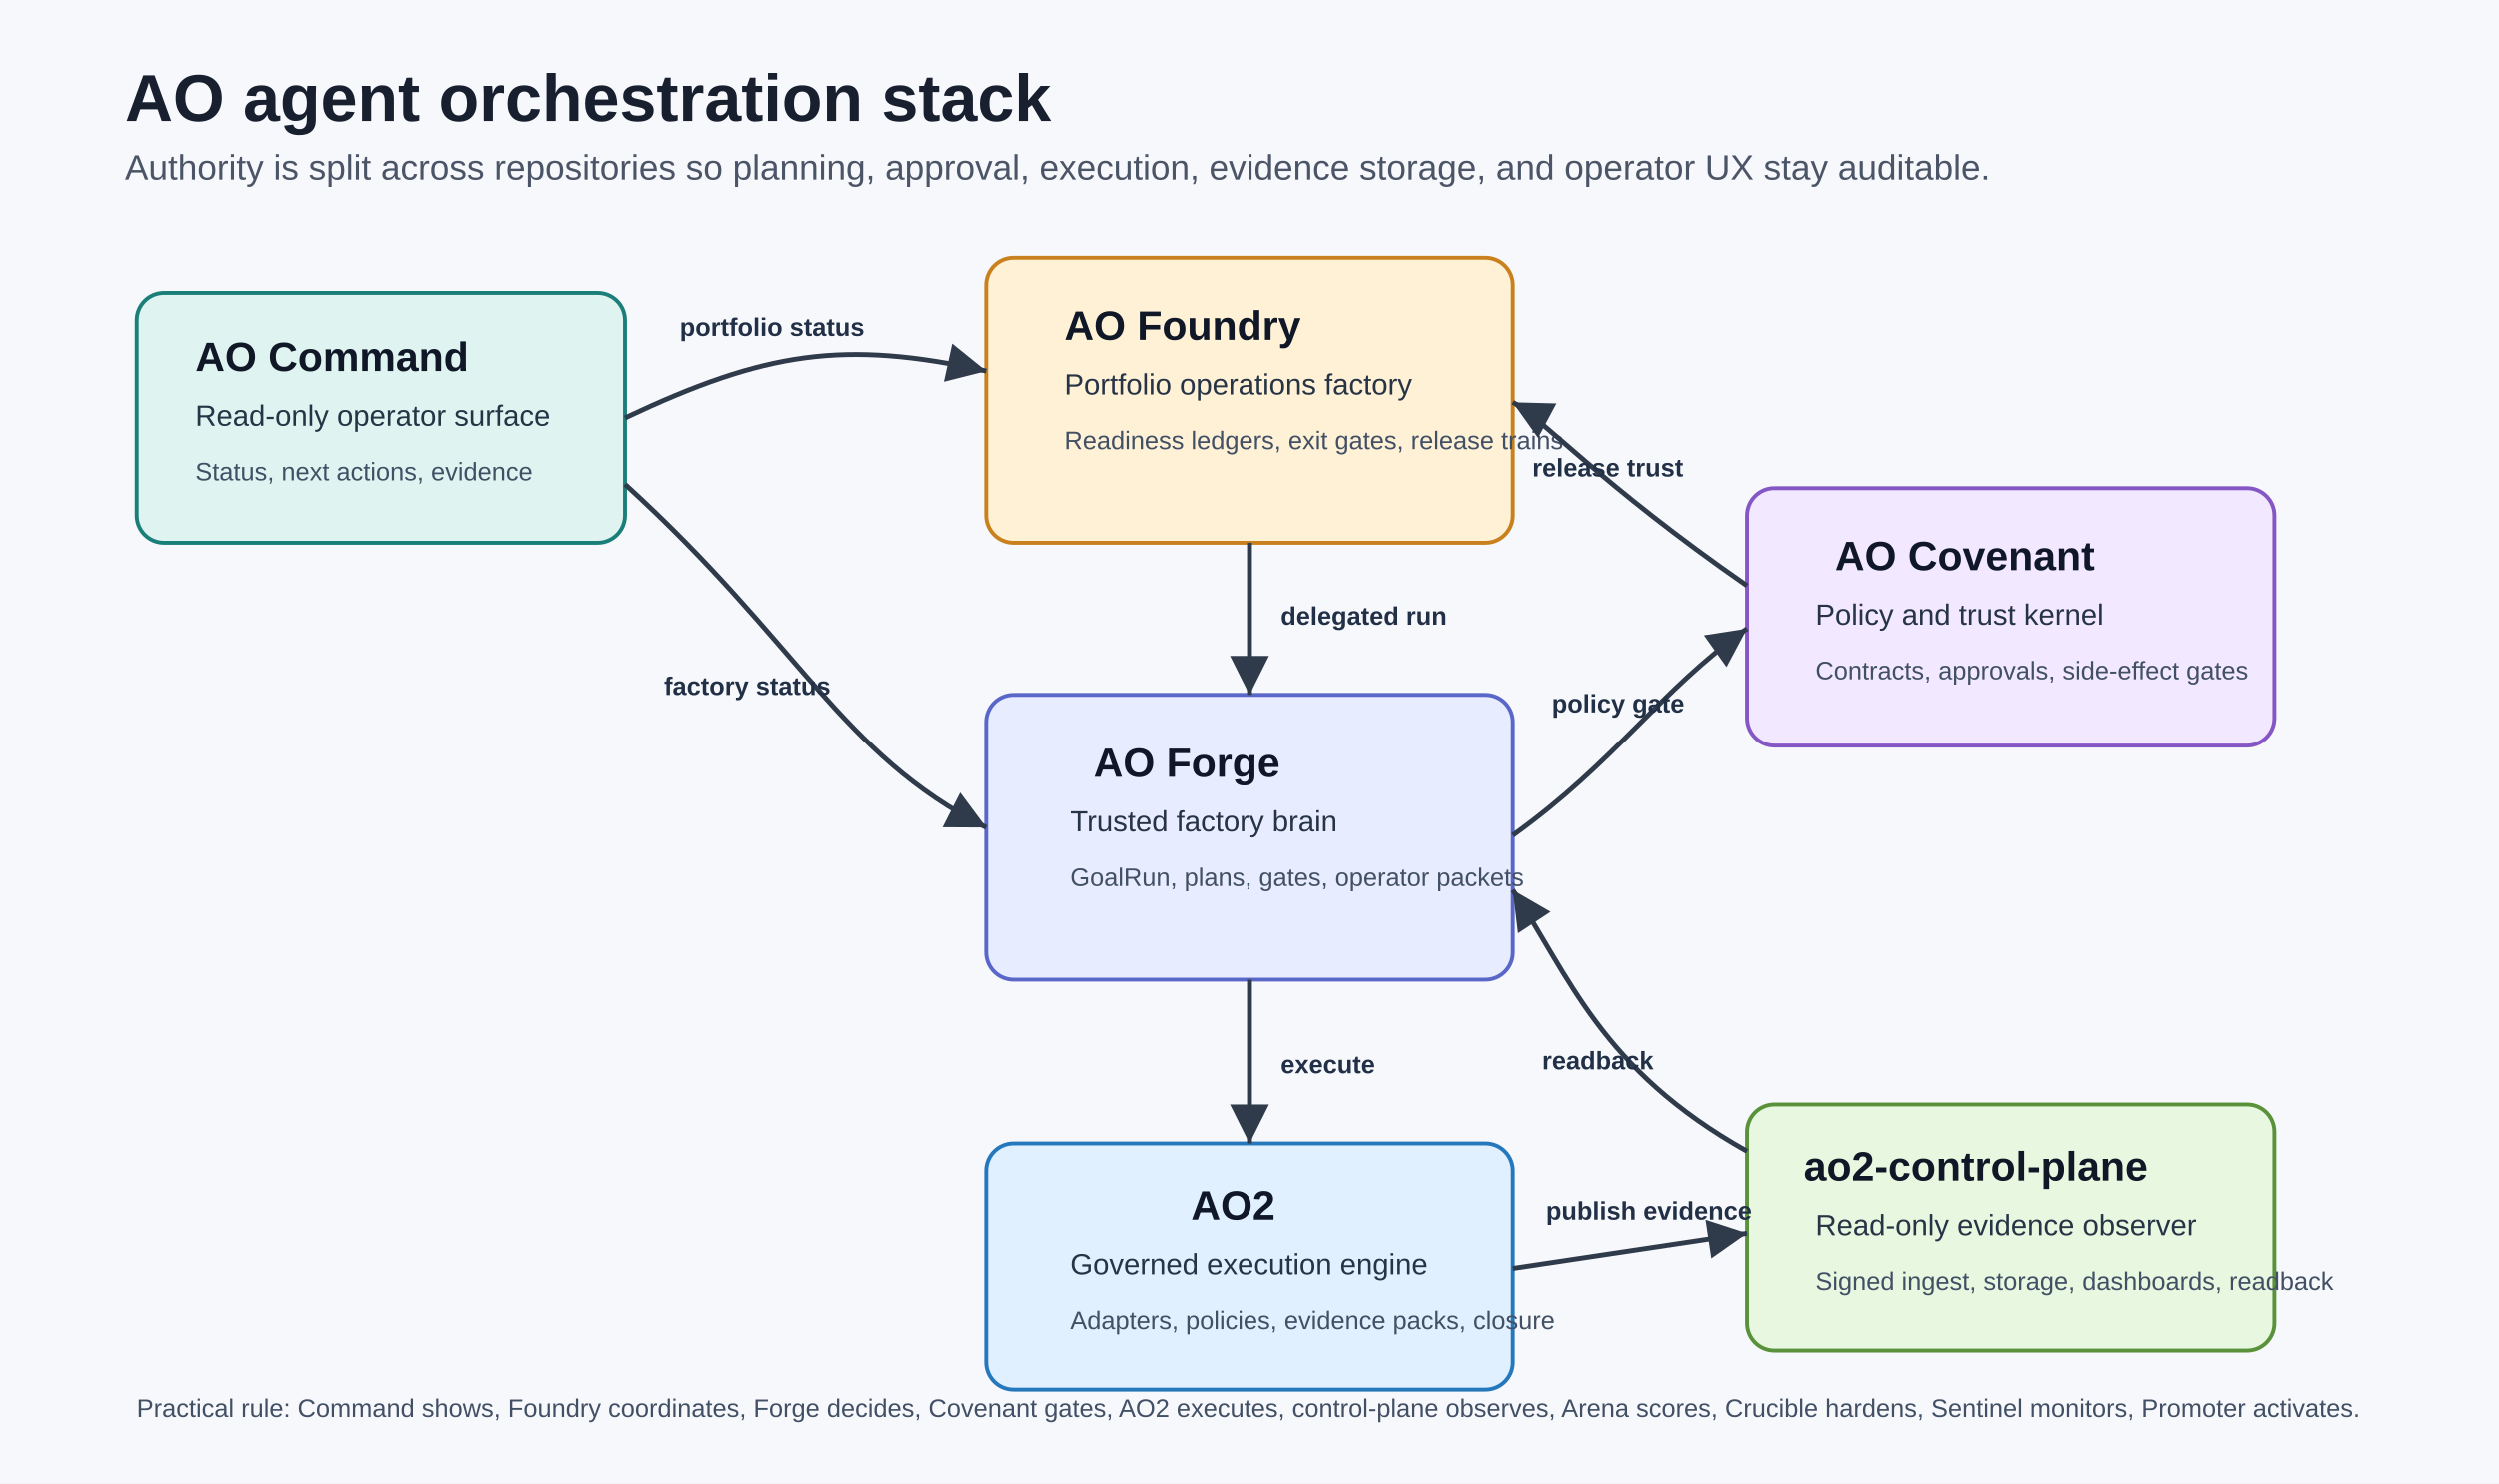
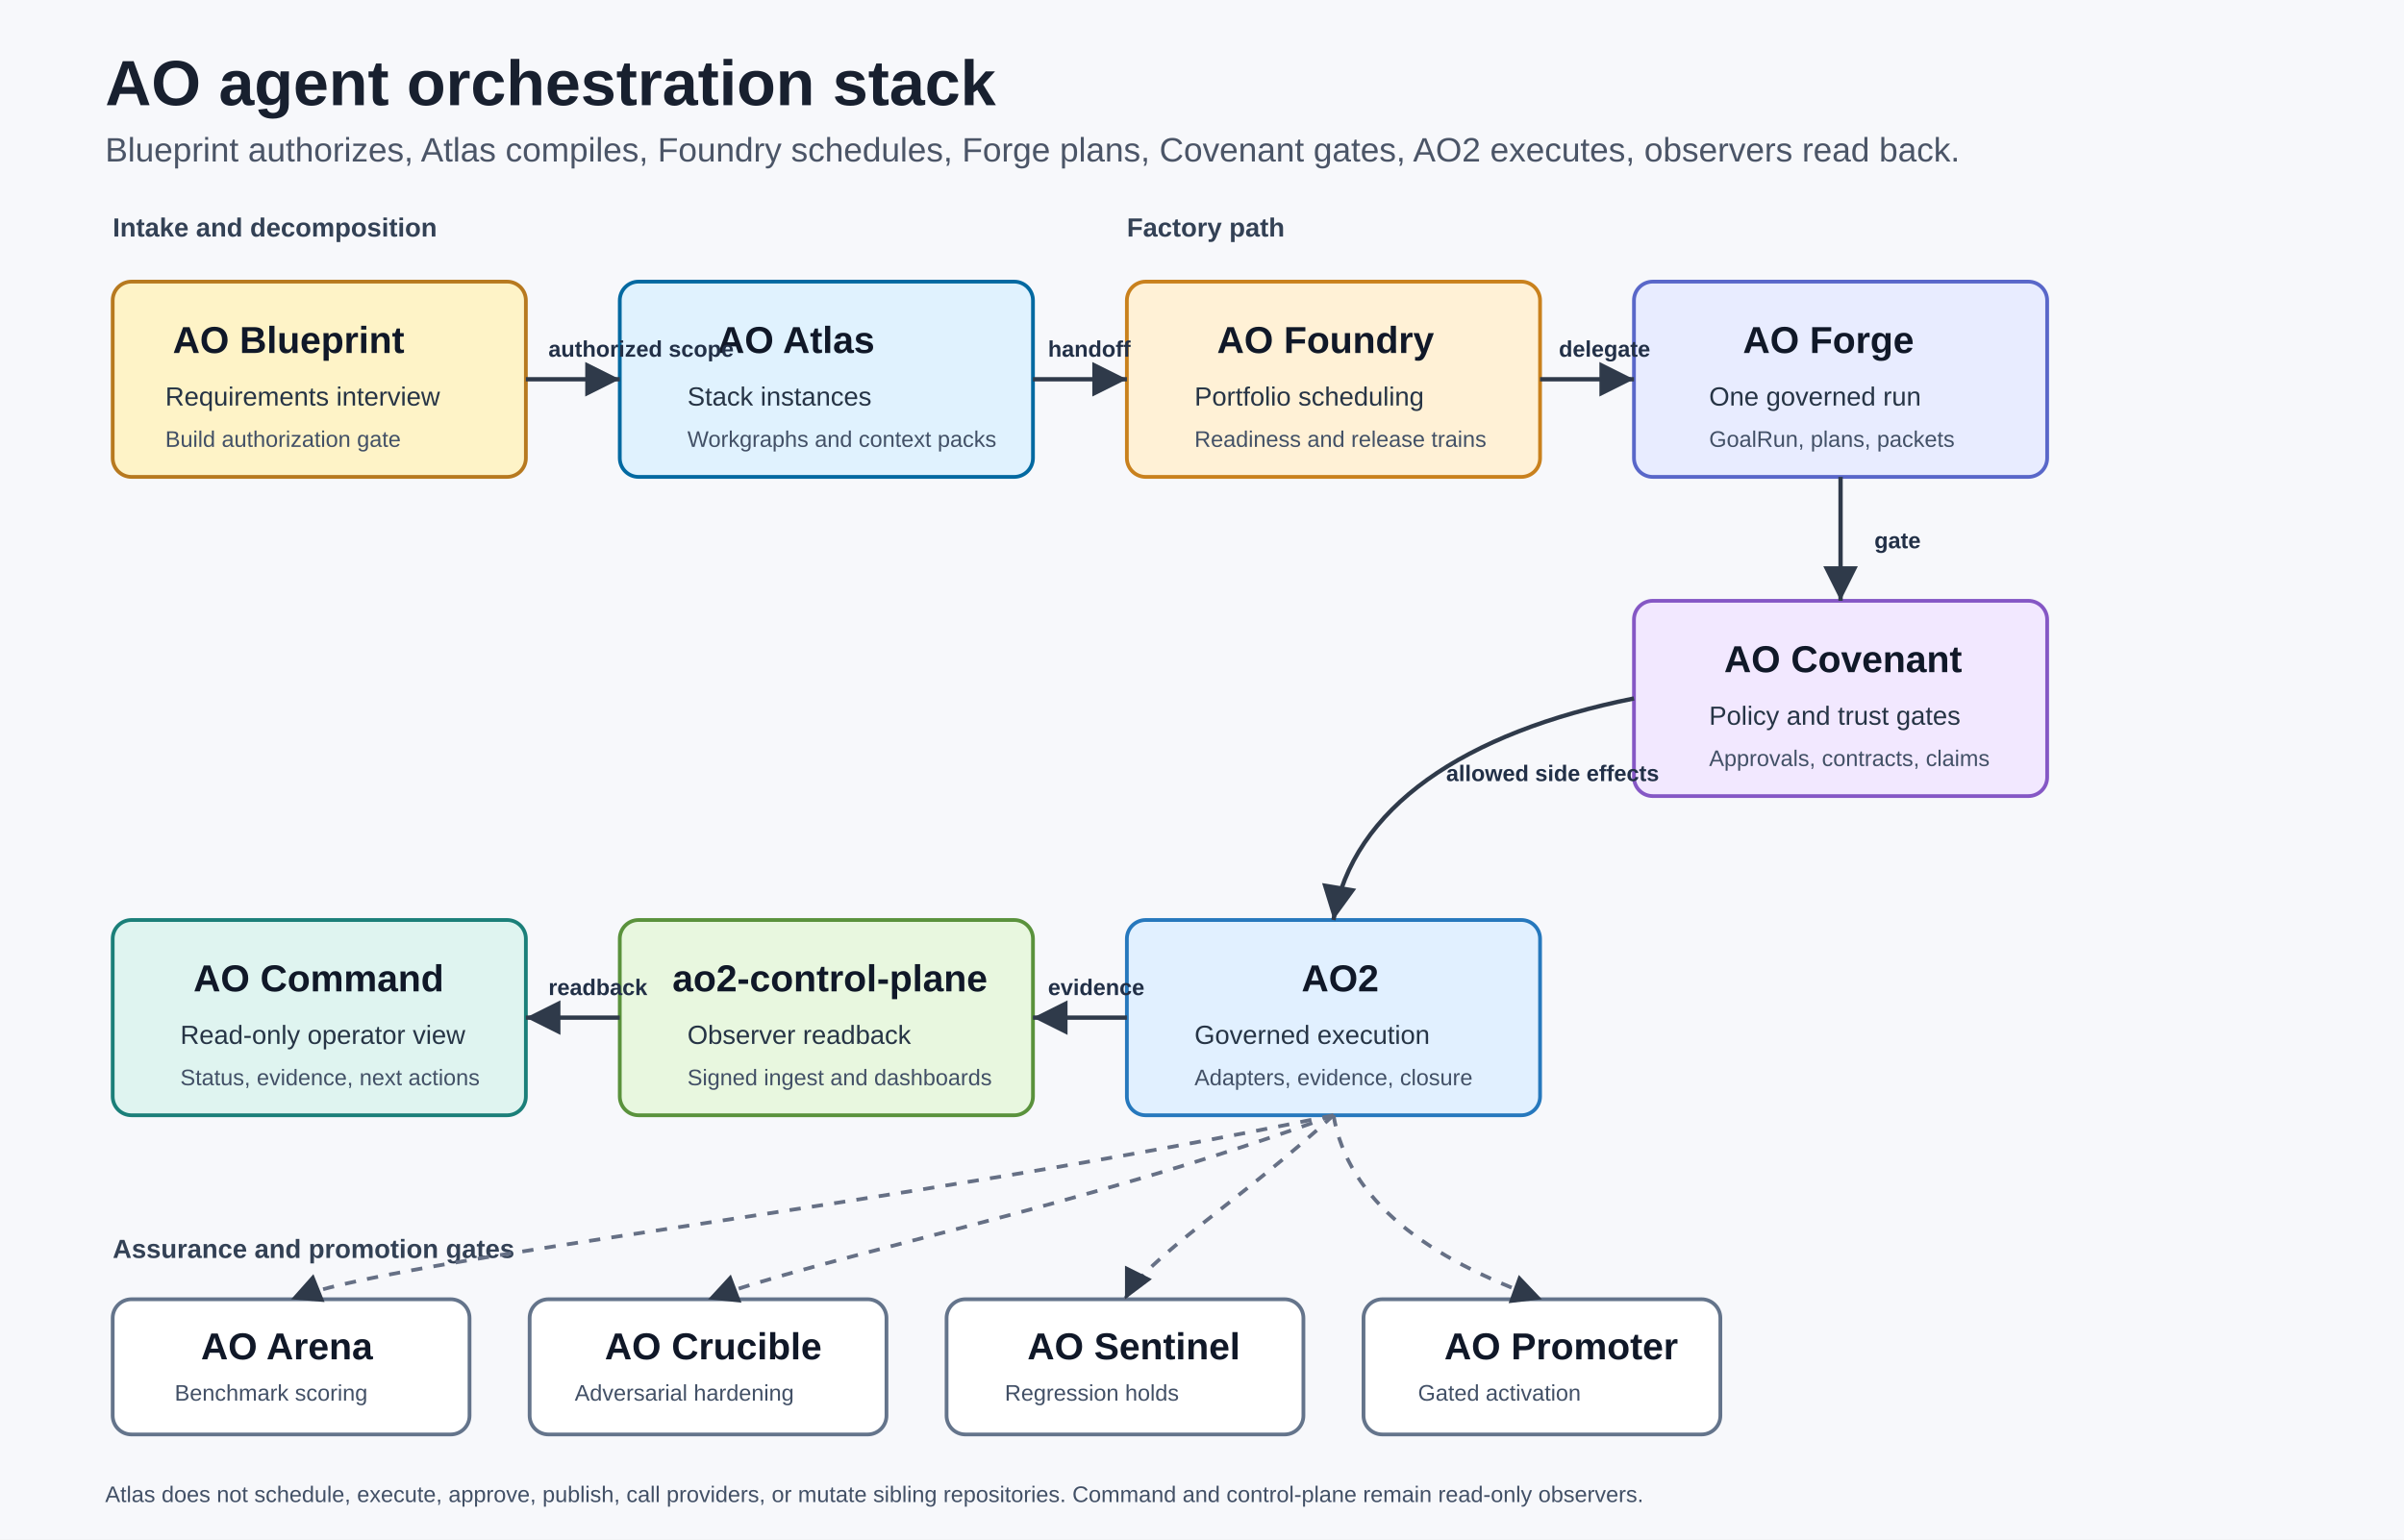
- <svg xmlns="http://www.w3.org/2000/svg" width="1280" height="760" viewBox="0 0 1280 760" role="img" aria-labelledby="title desc">
+ <svg xmlns="http://www.w3.org/2000/svg" width="1280" height="820" viewBox="0 0 1280 820" role="img" aria-labelledby="title desc">
  <defs>
    <marker id="arrow" markerWidth="12" markerHeight="12" refX="10" refY="6" orient="auto">
      <path d="M2,2 L10,6 L2,10 Z" fill="#2f3a4a" />
    </marker>
    <style>
      .bg { fill: #f7f8fb; }
      .title { font: 700 34px Arial, sans-serif; fill: #18202f; }
      .subtitle { font: 400 18px Arial, sans-serif; fill: #4b5567; }
-       .box { stroke-width: 2; rx: 14; }
-       .repo { font: 700 21px Arial, sans-serif; fill: #101828; }
-       .role { font: 400 15px Arial, sans-serif; fill: #263445; }
-       .small { font: 400 13px Arial, sans-serif; fill: #425066; }
-       .arrow { stroke: #2f3a4a; stroke-width: 2.5; marker-end: url(#arrow); fill: none; }
-       .label { font: 700 13px Arial, sans-serif; fill: #223047; }
+       .box { stroke-width: 2; rx: 10; }
+       .repo { font: 700 20px Arial, sans-serif; fill: #101828; }
+       .role { font: 400 14px Arial, sans-serif; fill: #263445; }
+       .small { font: 400 12px Arial, sans-serif; fill: #425066; }
+       .arrow { stroke: #2f3a4a; stroke-width: 2.3; marker-end: url(#arrow); fill: none; }
+       .dash { stroke: #667085; stroke-width: 2; stroke-dasharray: 6 6; marker-end: url(#arrow); fill: none; }
+       .label { font: 700 12px Arial, sans-serif; fill: #223047; }
+       .section { font: 700 14px Arial, sans-serif; fill: #334155; }
    </style>
  </defs>
-   <rect class="bg" width="1280" height="760" />
-   <text class="title" x="64" y="62">AO agent orchestration stack</text>
-   <text class="subtitle" x="64" y="92">Authority is split across repositories so planning, approval, execution, evidence storage, and operator UX stay auditable.</text>
-   <rect class="box" x="70" y="150" width="250" height="128" fill="#dff4f0" stroke="#1b7f79" />
-   <text class="repo" x="100" y="190">AO Command</text>
-   <text class="role" x="100" y="218">Read-only operator surface</text>
-   <text class="small" x="100" y="246">Status, next actions, evidence</text>
-   <rect class="box" x="505" y="132" width="270" height="146" fill="#fff1d6" stroke="#c9811d" />
-   <text class="repo" x="545" y="174">AO Foundry</text>
-   <text class="role" x="545" y="202">Portfolio operations factory</text>
-   <text class="small" x="545" y="230">Readiness ledgers, exit gates, release trains</text>
-   <rect class="box" x="505" y="356" width="270" height="146" fill="#e8ecff" stroke="#5967c9" />
-   <text class="repo" x="560" y="398">AO Forge</text>
-   <text class="role" x="548" y="426">Trusted factory brain</text>
-   <text class="small" x="548" y="454">GoalRun, plans, gates, operator packets</text>
-   <rect class="box" x="895" y="250" width="270" height="132" fill="#f2e8ff" stroke="#8557c5" />
-   <text class="repo" x="940" y="292">AO Covenant</text>
-   <text class="role" x="930" y="320">Policy and trust kernel</text>
-   <text class="small" x="930" y="348">Contracts, approvals, side-effect gates</text>
-   <rect class="box" x="505" y="586" width="270" height="126" fill="#e1f0ff" stroke="#2678bd" />
-   <text class="repo" x="610" y="625">AO2</text>
-   <text class="role" x="548" y="653">Governed execution engine</text>
-   <text class="small" x="548" y="681">Adapters, policies, evidence packs, closure</text>
-   <rect class="box" x="895" y="566" width="270" height="126" fill="#e8f7df" stroke="#5a923c" />
-   <text class="repo" x="924" y="605">ao2-control-plane</text>
-   <text class="role" x="930" y="633">Read-only evidence observer</text>
-   <text class="small" x="930" y="661">Signed ingest, storage, dashboards, readback</text>
-   <path class="arrow" d="M320 214 C392 180 432 174 505 190" />
-   <text class="label" x="348" y="172">portfolio status</text>
-   <path class="arrow" d="M320 248 C410 330 430 386 505 424" />
-   <text class="label" x="340" y="356">factory status</text>
-   <path class="arrow" d="M640 278 L640 356" />
-   <text class="label" x="656" y="320">delegated run</text>
-   <path class="arrow" d="M775 428 C828 390 850 354 895 322" />
-   <text class="label" x="795" y="365">policy gate</text>
-   <path class="arrow" d="M640 502 L640 586" />
-   <text class="label" x="656" y="550">execute</text>
-   <path class="arrow" d="M775 650 L895 632" />
-   <text class="label" x="792" y="625">publish evidence</text>
-   <path class="arrow" d="M895 590 C820 548 804 500 775 456" />
-   <text class="label" x="790" y="548">readback</text>
-   <path class="arrow" d="M895 300 C820 248 790 214 775 206" />
-   <text class="label" x="785" y="244">release trust</text>
-   <text class="small" x="70" y="726">Practical rule: Command shows, Foundry coordinates, Forge decides, Covenant gates, AO2 executes, control-plane observes, Arena scores, Crucible hardens, Sentinel monitors, Promoter activates.</text>
+   <rect class="bg" width="1280" height="820" />
+   <text class="title" x="56" y="56">AO agent orchestration stack</text>
+   <text class="subtitle" x="56" y="86">Blueprint authorizes, Atlas compiles, Foundry schedules, Forge plans, Covenant gates, AO2 executes, observers read back.</text>
+   <text class="section" x="60" y="126">Intake and decomposition</text>
+   <rect class="box" x="60" y="150" width="220" height="104" fill="#fef3c7" stroke="#b7791f" />
+   <text class="repo" x="92" y="188">AO Blueprint</text>
+   <text class="role" x="88" y="216">Requirements interview</text>
+   <text class="small" x="88" y="238">Build authorization gate</text>
+   <rect class="box" x="330" y="150" width="220" height="104" fill="#e0f2fe" stroke="#0369a1" />
+   <text class="repo" x="382" y="188">AO Atlas</text>
+   <text class="role" x="366" y="216">Stack instances</text>
+   <text class="small" x="366" y="238">Workgraphs and context packs</text>
+   <text class="section" x="600" y="126">Factory path</text>
+   <rect class="box" x="600" y="150" width="220" height="104" fill="#fff1d6" stroke="#c9811d" />
+   <text class="repo" x="648" y="188">AO Foundry</text>
+   <text class="role" x="636" y="216">Portfolio scheduling</text>
+   <text class="small" x="636" y="238">Readiness and release trains</text>
+   <rect class="box" x="870" y="150" width="220" height="104" fill="#e8ecff" stroke="#5967c9" />
+   <text class="repo" x="928" y="188">AO Forge</text>
+   <text class="role" x="910" y="216">One governed run</text>
+   <text class="small" x="910" y="238">GoalRun, plans, packets</text>
+   <rect class="box" x="870" y="320" width="220" height="104" fill="#f2e8ff" stroke="#8557c5" />
+   <text class="repo" x="918" y="358">AO Covenant</text>
+   <text class="role" x="910" y="386">Policy and trust gates</text>
+   <text class="small" x="910" y="408">Approvals, contracts, claims</text>
+   <rect class="box" x="600" y="490" width="220" height="104" fill="#e1f0ff" stroke="#2678bd" />
+   <text class="repo" x="693" y="528">AO2</text>
+   <text class="role" x="636" y="556">Governed execution</text>
+   <text class="small" x="636" y="578">Adapters, evidence, closure</text>
+   <rect class="box" x="330" y="490" width="220" height="104" fill="#e8f7df" stroke="#5a923c" />
+   <text class="repo" x="358" y="528">ao2-control-plane</text>
+   <text class="role" x="366" y="556">Observer readback</text>
+   <text class="small" x="366" y="578">Signed ingest and dashboards</text>
+   <rect class="box" x="60" y="490" width="220" height="104" fill="#dff4f0" stroke="#1b7f79" />
+   <text class="repo" x="103" y="528">AO Command</text>
+   <text class="role" x="96" y="556">Read-only operator view</text>
+   <text class="small" x="96" y="578">Status, evidence, next actions</text>
+   <text class="section" x="60" y="670">Assurance and promotion gates</text>
+   <rect class="box" x="60" y="692" width="190" height="72" fill="#ffffff" stroke="#64748b" />
+   <text class="repo" x="107" y="724">AO Arena</text>
+   <text class="small" x="93" y="746">Benchmark scoring</text>
+   <rect class="box" x="282" y="692" width="190" height="72" fill="#ffffff" stroke="#64748b" />
+   <text class="repo" x="322" y="724">AO Crucible</text>
+   <text class="small" x="306" y="746">Adversarial hardening</text>
+   <rect class="box" x="504" y="692" width="190" height="72" fill="#ffffff" stroke="#64748b" />
+   <text class="repo" x="547" y="724">AO Sentinel</text>
+   <text class="small" x="535" y="746">Regression holds</text>
+   <rect class="box" x="726" y="692" width="190" height="72" fill="#ffffff" stroke="#64748b" />
+   <text class="repo" x="769" y="724">AO Promoter</text>
+   <text class="small" x="755" y="746">Gated activation</text>
+   <path class="arrow" d="M280 202 L330 202" />
+   <text class="label" x="292" y="190">authorized scope</text>
+   <path class="arrow" d="M550 202 L600 202" />
+   <text class="label" x="558" y="190">handoff</text>
+   <path class="arrow" d="M820 202 L870 202" />
+   <text class="label" x="830" y="190">delegate</text>
+   <path class="arrow" d="M980 254 L980 320" />
+   <text class="label" x="998" y="292">gate</text>
+   <path class="arrow" d="M870 372 C780 390 720 430 710 490" />
+   <text class="label" x="770" y="416">allowed side effects</text>
+   <path class="arrow" d="M600 542 L550 542" />
+   <text class="label" x="558" y="530">evidence</text>
+   <path class="arrow" d="M330 542 L280 542" />
+   <text class="label" x="292" y="530">readback</text>
+   <path class="dash" d="M710 594 C718 640 760 670 821 692" />
+   <path class="dash" d="M710 594 C660 640 610 670 599 692" />
+   <path class="dash" d="M710 594 C580 642 435 670 377 692" />
+   <path class="dash" d="M710 594 C480 642 210 670 155 692" />
+   <text class="small" x="56" y="800">Atlas does not schedule, execute, approve, publish, call providers, or mutate sibling repositories. Command and control-plane remain read-only observers.</text>
</svg>
